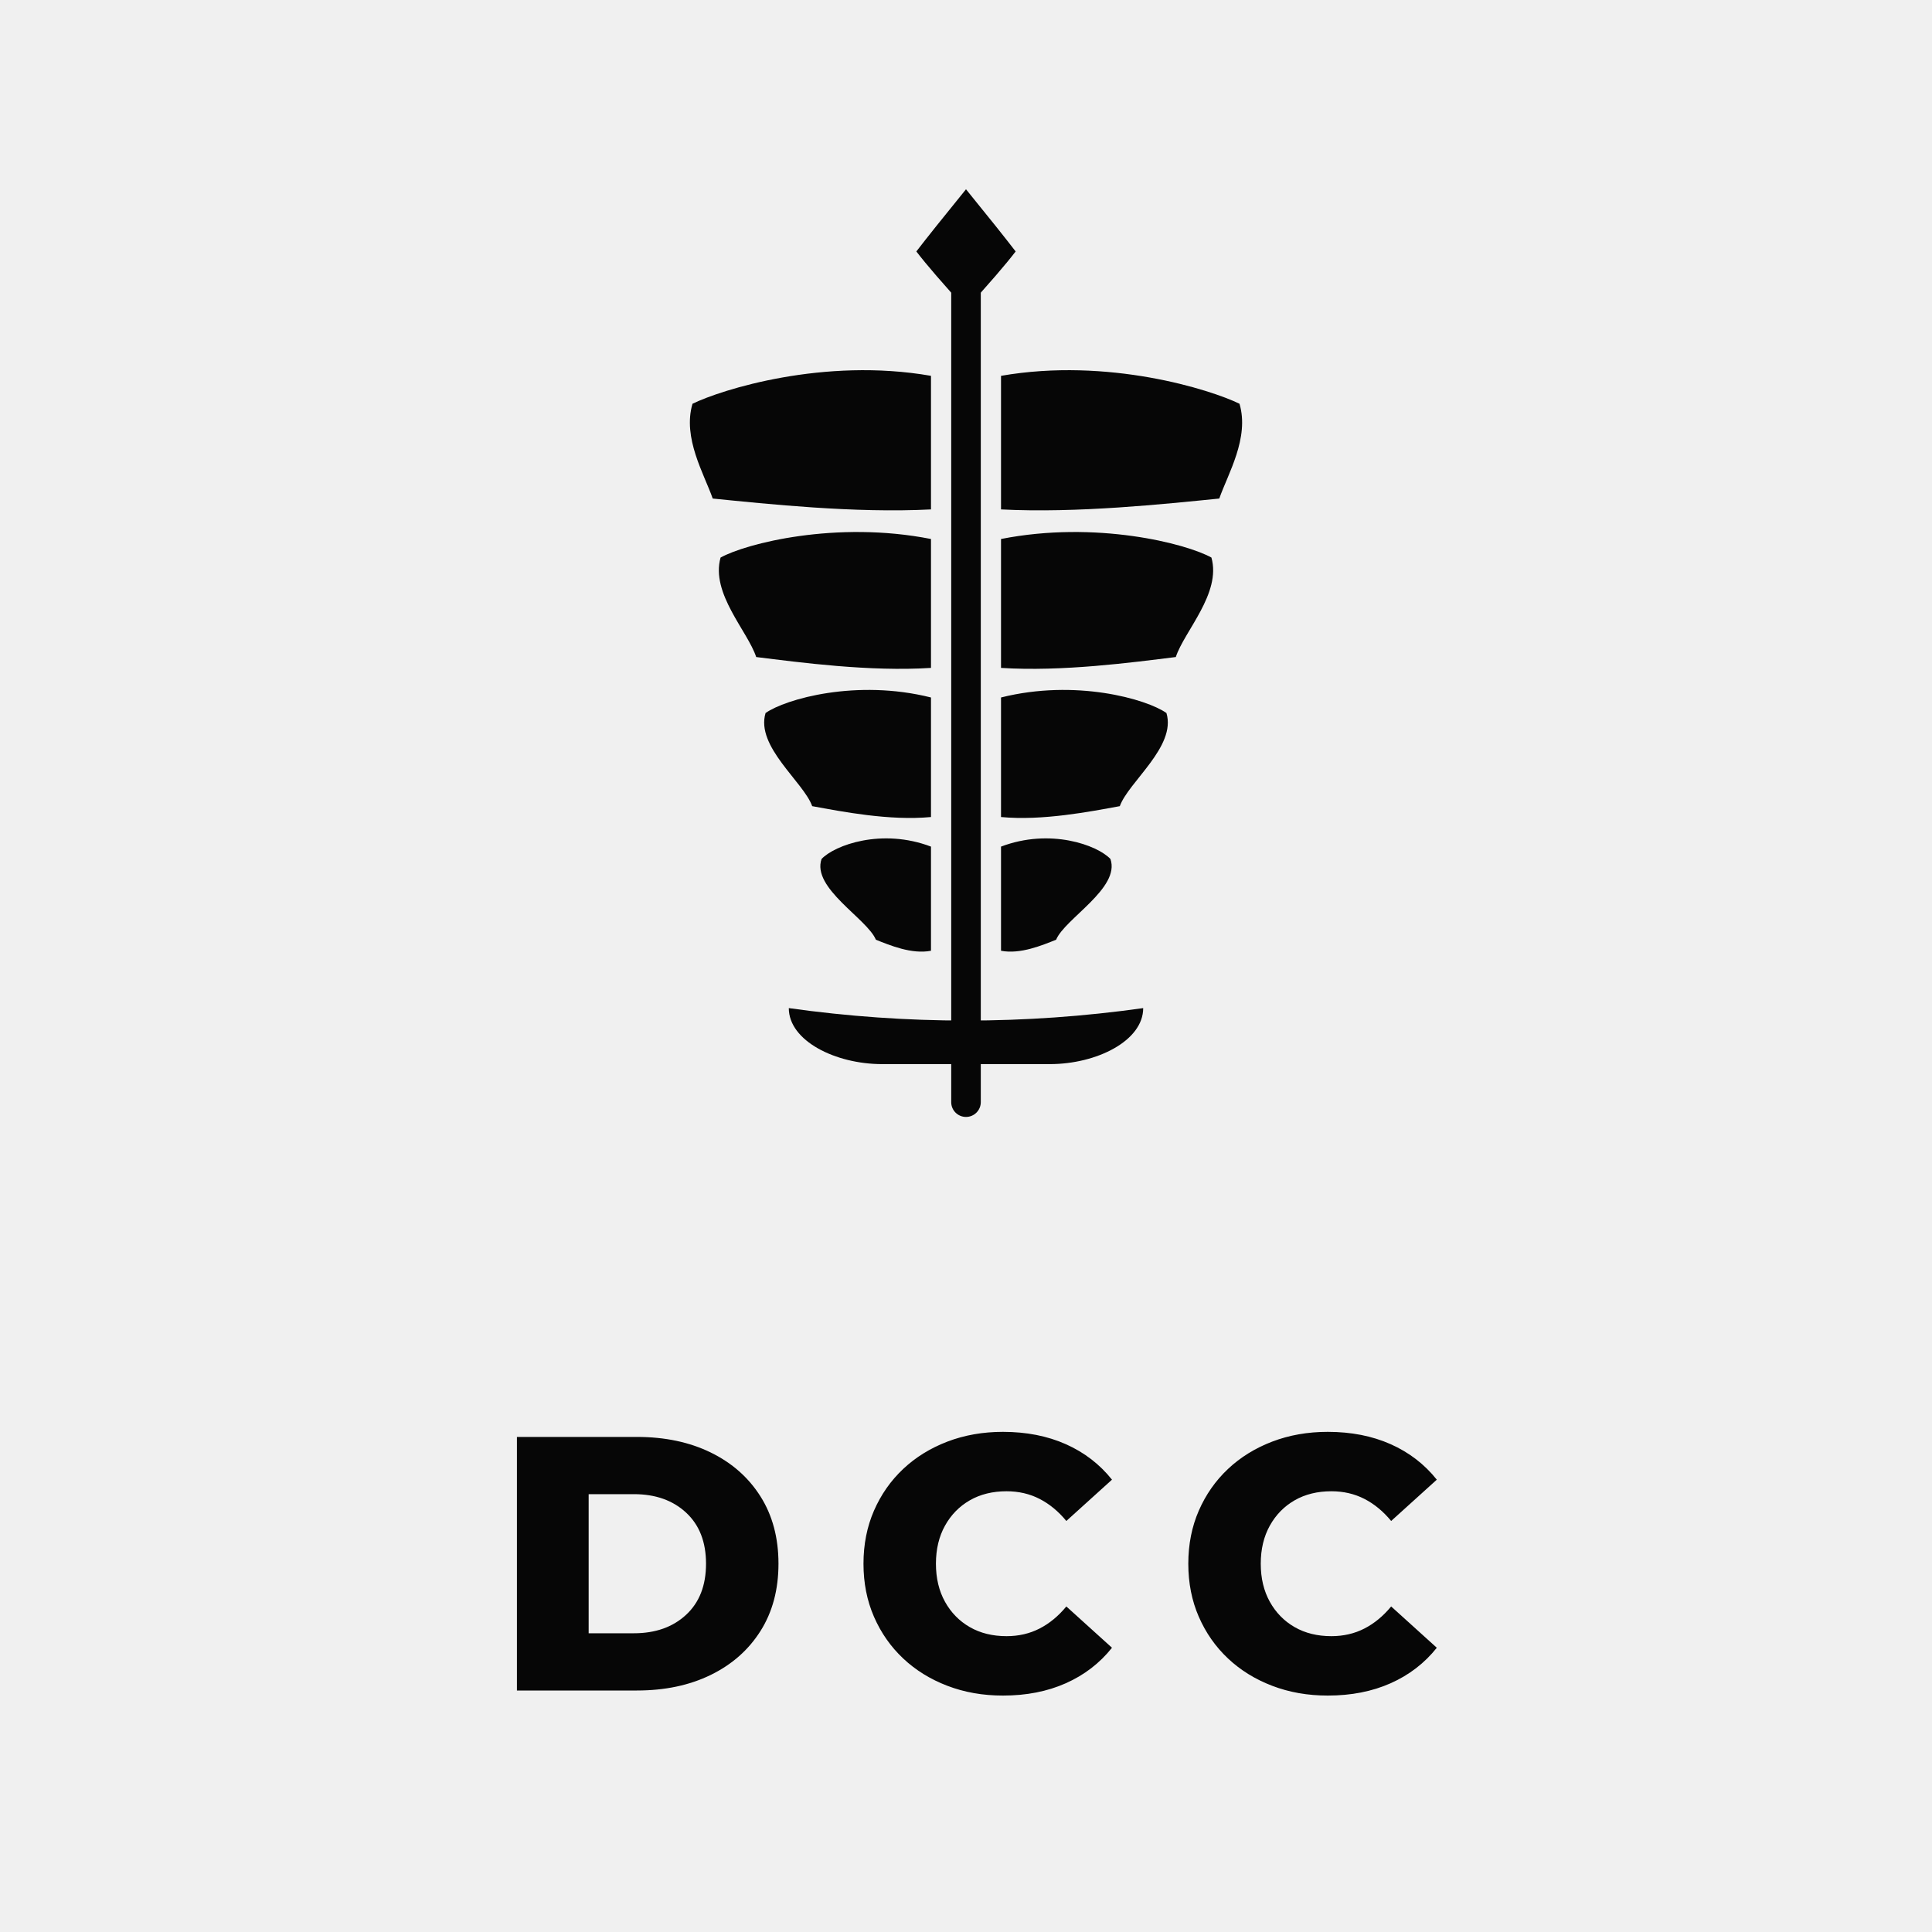
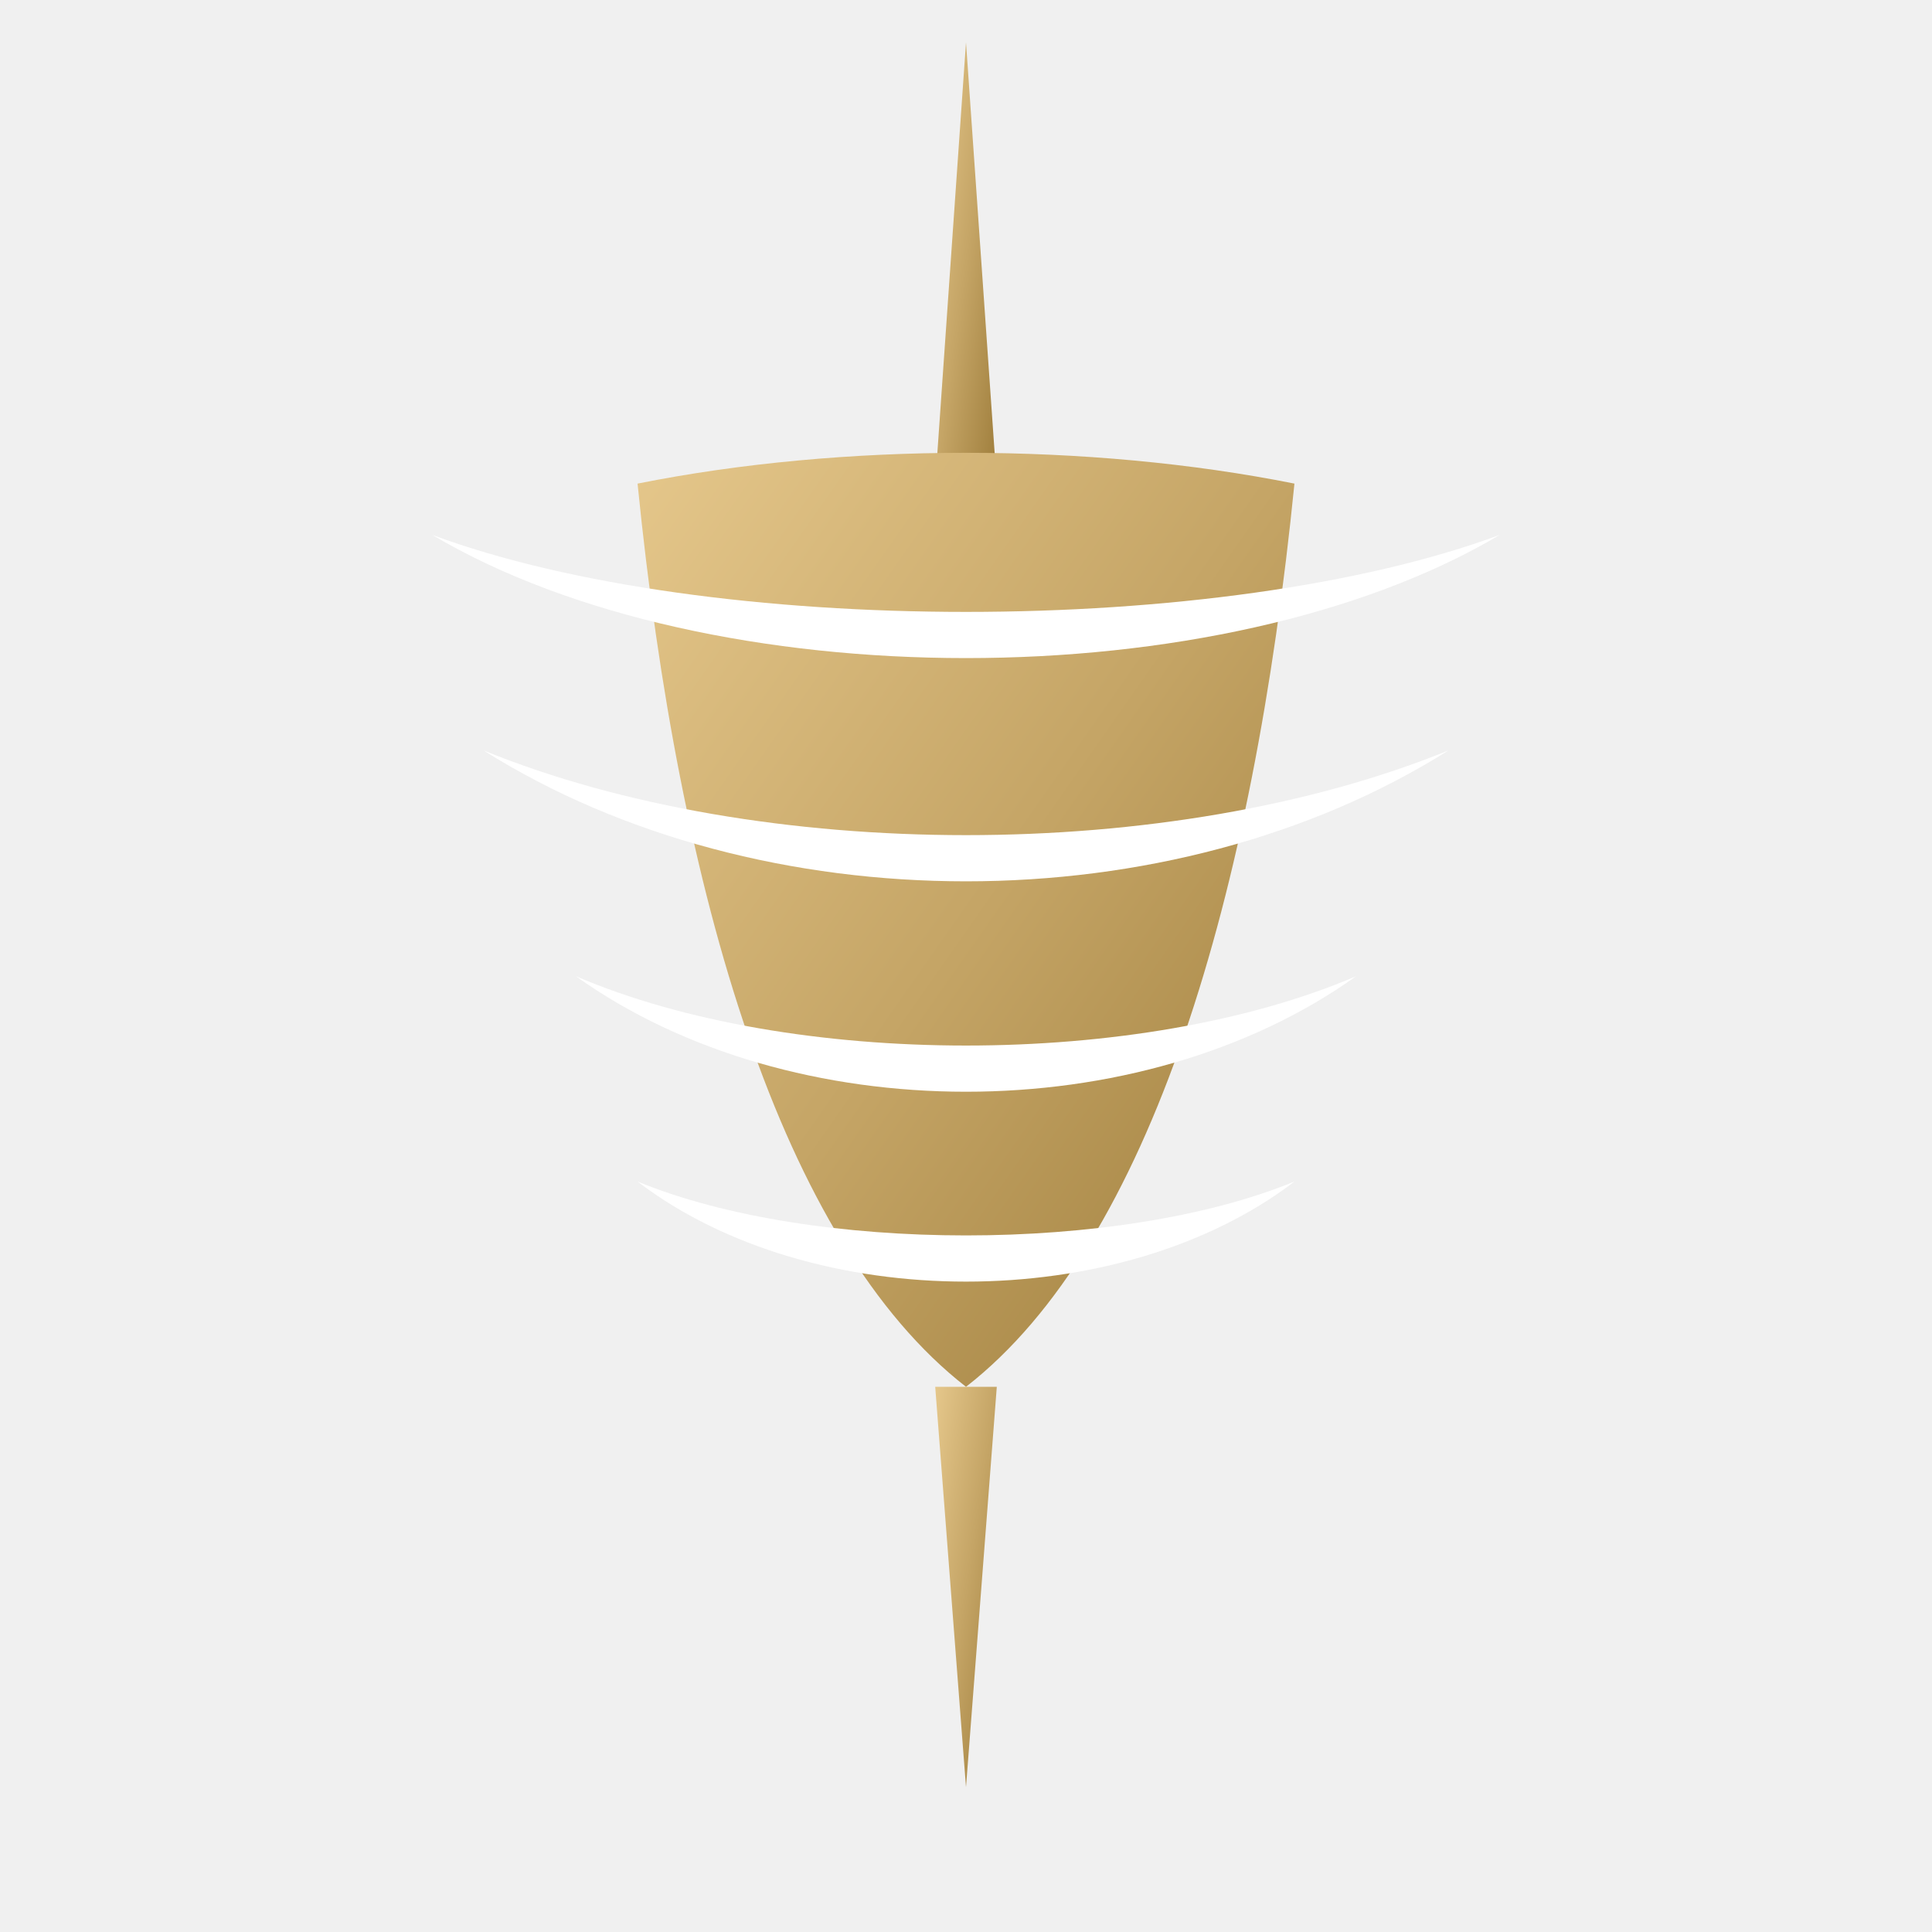
- <svg xmlns="http://www.w3.org/2000/svg" viewBox="0 0 128 128" width="128" height="128" role="img" aria-label="DCC Döner Catering Club — logo-monogram (mono)">
+ <svg xmlns="http://www.w3.org/2000/svg" viewBox="0 0 128 128" width="128" height="128">
  <defs>
-     <linearGradient id="dcc-spit-logo-monogram-mono" gradientUnits="userSpaceOnUse" x1="54.74" y1="12.54" x2="73.26" y2="73.28">
-       <stop offset="0%" stop-color="#060606" />
-       <stop offset="28%" stop-color="#060606" />
-       <stop offset="64%" stop-color="#060606" />
-       <stop offset="100%" stop-color="#060606" />
+     <linearGradient id="monoGold" x1="0%" y1="0%" x2="100%" y2="100%">
+       <stop offset="0%" stop-color="#E5C78B" />
+       <stop offset="50%" stop-color="#C5A566" />
+       <stop offset="100%" stop-color="#9E7D3B" />
    </linearGradient>
  </defs>
-   <rect x="63.02" y="18.41" width="1.96" height="55.59" rx="0.98" fill="url(#dcc-spit-logo-monogram-mono)" />
-   <path d="M 64.00,12.54 Q 66.26,15.32 67.29,16.66 Q 66.26,18.00 64.00,20.47 Q 61.74,18.00 60.71,16.66 Q 61.74,15.32 64.00,12.54 Z" fill="url(#dcc-spit-logo-monogram-mono)" />
-   <path d="M 61.68,24.90 C 54.57,23.66 47.78,25.82 45.88,26.75 C 45.21,29.01 46.65,31.40 47.22,33.03 C 50.84,33.39 56.62,34.01 61.68,33.75 Z" fill="url(#dcc-spit-logo-monogram-mono)" />
-   <path d="M 66.32,24.90 C 73.43,23.66 80.22,25.82 82.12,26.75 C 82.79,29.01 81.35,31.40 80.78,33.03 C 77.16,33.39 71.38,34.01 66.32,33.75 Z" fill="url(#dcc-spit-logo-monogram-mono)" />
-   <path d="M 61.68,35.71 C 55.41,34.47 49.41,36.01 47.74,36.94 C 47.07,39.31 49.54,41.82 50.10,43.53 C 53.00,43.89 57.63,44.51 61.68,44.25 Z" fill="url(#dcc-spit-logo-monogram-mono)" />
-   <path d="M 66.32,35.71 C 72.59,34.47 78.59,36.01 80.26,36.94 C 80.93,39.31 78.46,41.82 77.90,43.53 C 75.00,43.89 70.37,44.51 66.32,44.25 Z" fill="url(#dcc-spit-logo-monogram-mono)" />
-   <path d="M 61.68,46.21 C 56.75,44.97 52.04,46.31 50.72,47.24 C 50.05,49.46 53.24,51.81 53.81,53.41 C 55.78,53.77 58.93,54.39 61.68,54.13 Z" fill="url(#dcc-spit-logo-monogram-mono)" />
-   <path d="M 66.32,46.21 C 71.25,44.97 75.96,46.31 77.28,47.24 C 77.95,49.46 74.76,51.81 74.19,53.41 C 72.22,53.77 69.07,54.39 66.32,54.13 Z" fill="url(#dcc-spit-logo-monogram-mono)" />
-   <path d="M 61.68,56.09 C 58.42,54.85 55.30,55.99 54.43,56.91 C 53.76,58.84 57.46,60.87 58.03,62.26 C 58.94,62.62 60.40,63.24 61.68,62.99 Z" fill="url(#dcc-spit-logo-monogram-mono)" />
-   <path d="M 66.32,56.09 C 69.58,54.85 72.70,55.99 73.57,56.91 C 74.24,58.84 70.54,60.87 69.97,62.26 C 69.06,62.62 67.60,63.24 66.32,62.99 Z" fill="url(#dcc-spit-logo-monogram-mono)" />
-   <path d="M 52.26,66.79 Q 64.00,68.44 75.74,66.79 C 75.74,68.96 72.65,70.50 69.56,70.50 L 58.44,70.50 C 55.35,70.50 52.26,68.96 52.26,66.79 Z" fill="url(#dcc-spit-logo-monogram-mono)" />
-   <path d="M34.248 112.0V95.2H42.192Q44.976 95.2 47.088 96.232Q49.2 97.264 50.388 99.148Q51.576 101.032 51.576 103.6Q51.576 106.168 50.388 108.052Q49.2 109.936 47.088 110.968Q44.976 112.0 42.192 112.0ZM39.0 108.208H42.0Q44.136 108.208 45.456 106.984Q46.776 105.76 46.776 103.6Q46.776 101.44 45.456 100.216Q44.136 98.992 42.0 98.992H39.0ZM66.448 112.336Q64.456 112.336 62.764 111.688Q61.072 111.04 59.836 109.876Q58.6 108.712 57.904 107.116Q57.208 105.52 57.208 103.6Q57.208 101.68 57.904 100.084Q58.6 98.488 59.836 97.324Q61.072 96.16 62.764 95.512Q64.456 94.864 66.448 94.864Q68.776 94.864 70.612 95.68Q72.448 96.496 73.672 98.032L70.648 100.768Q69.856 99.808 68.872 99.304Q67.888 98.8 66.688 98.8Q65.296 98.8 64.252 99.4Q63.208 100.0 62.608 101.08Q62.008 102.16 62.008 103.6Q62.008 105.04 62.608 106.12Q63.208 107.2 64.252 107.8Q65.296 108.4 66.688 108.4Q67.888 108.4 68.872 107.896Q69.856 107.392 70.648 106.432L73.672 109.168Q72.448 110.704 70.612 111.52Q68.776 112.336 66.448 112.336ZM87.968 112.336Q85.976 112.336 84.284 111.688Q82.592 111.04 81.356 109.876Q80.12 108.712 79.424 107.116Q78.728 105.52 78.728 103.6Q78.728 101.68 79.424 100.084Q80.12 98.488 81.356 97.324Q82.592 96.16 84.284 95.512Q85.976 94.864 87.968 94.864Q90.296 94.864 92.132 95.68Q93.968 96.496 95.192 98.032L92.168 100.768Q91.376 99.808 90.392 99.304Q89.408 98.8 88.208 98.8Q86.816 98.8 85.772 99.4Q84.728 100.0 84.128 101.08Q83.528 102.16 83.528 103.6Q83.528 105.04 84.128 106.12Q84.728 107.2 85.772 107.8Q86.816 108.4 88.208 108.4Q89.408 108.4 90.392 107.896Q91.376 107.392 92.168 106.432L95.192 109.168Q93.968 110.704 92.132 111.52Q90.296 112.336 87.968 112.336Z" fill="#060606" />
+   <g transform="translate(64, 64) scale(0.68) translate(-250, -115)">
+     <path d="M 250 25 L 253 68 L 247 68 Z" fill="url(#monoGold)" />
+     <path d="M 218 68               C 238 64, 262 64, 282 68               C 278 108, 268 142, 250 156               C 232 142, 222 108, 218 68               Z" fill="url(#monoGold)" />
+     <path d="M 247 156 L 253 156 L 250 195 Z" fill="url(#monoGold)" />
+     <path d="M 198 73 C 225 89, 275 89, 302 73 C 275 83, 225 83, 198 73 Z" fill="#FFFFFF" />
+     <path d="M 203 94 C 230 111, 270 111, 297 94 C 270 105, 230 105, 203 94 Z" fill="#FFFFFF" />
+     <path d="M 212 116 C 233 131, 267 131, 288 116 C 267 125, 233 125, 212 116 Z" fill="#FFFFFF" />
+     <path d="M 218 136 C 235 149, 265 149, 282 136 C 265 143, 235 143, 218 136 Z" fill="#FFFFFF" />
+   </g>
</svg>
